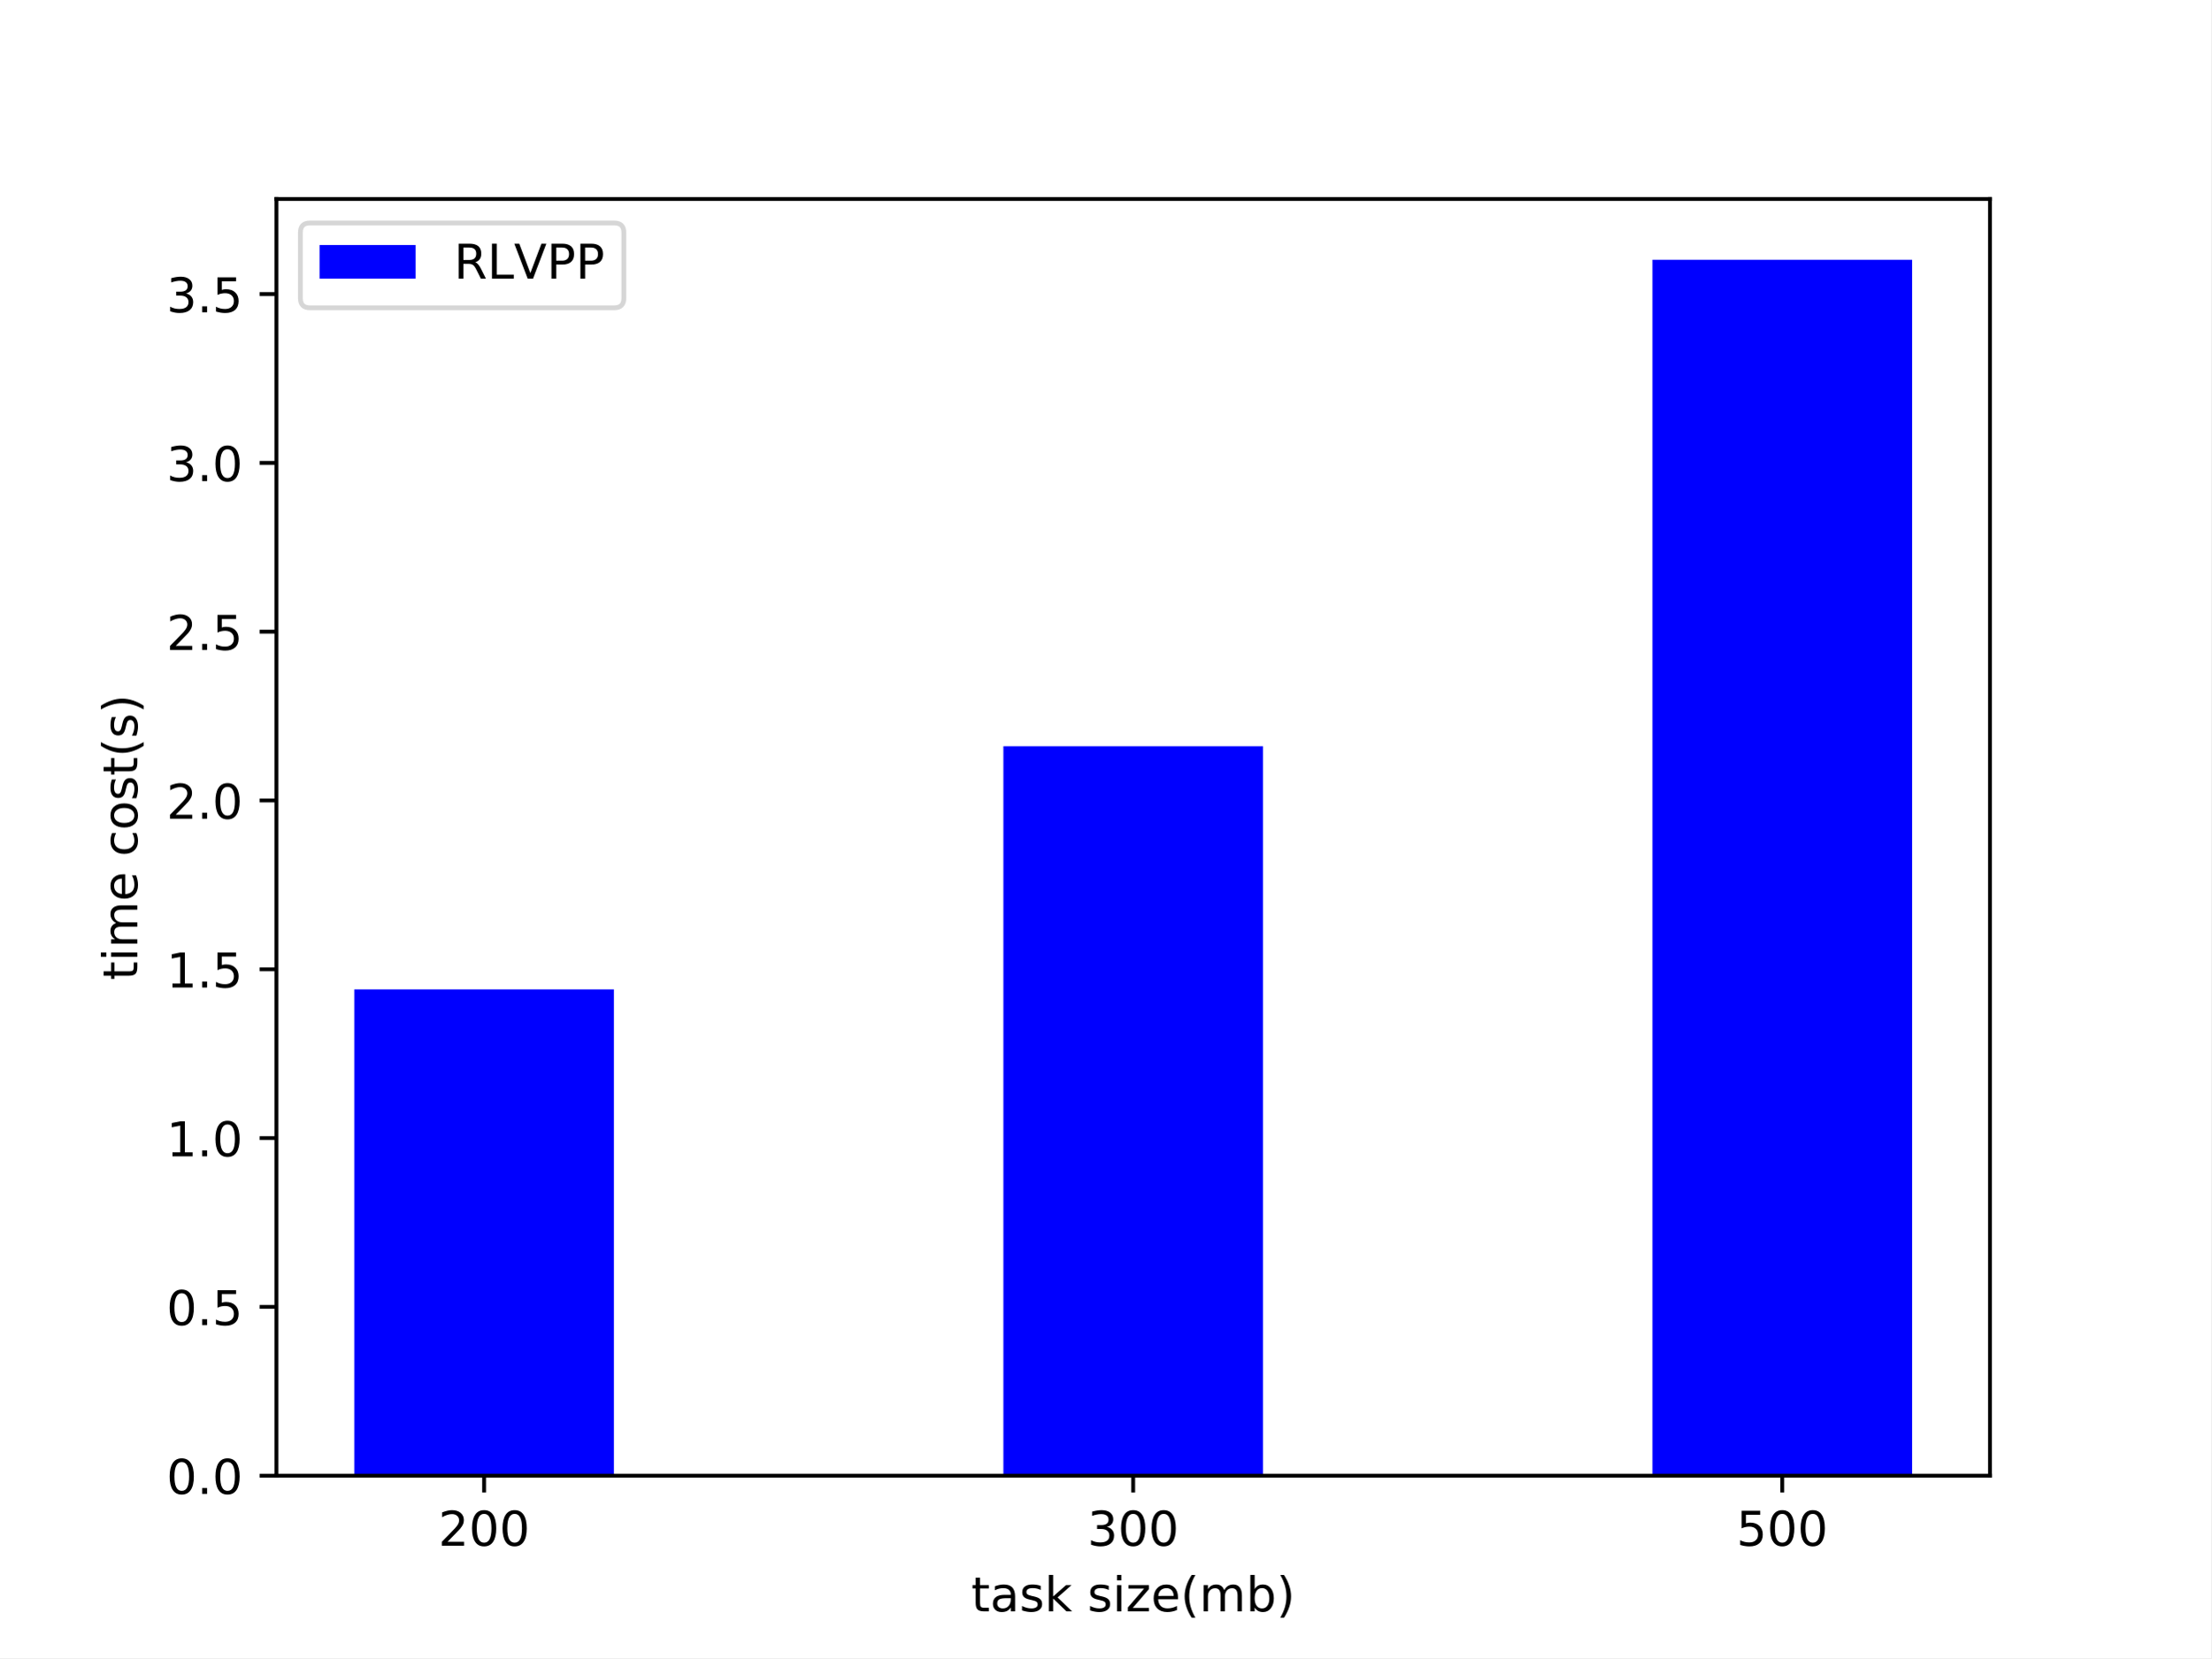
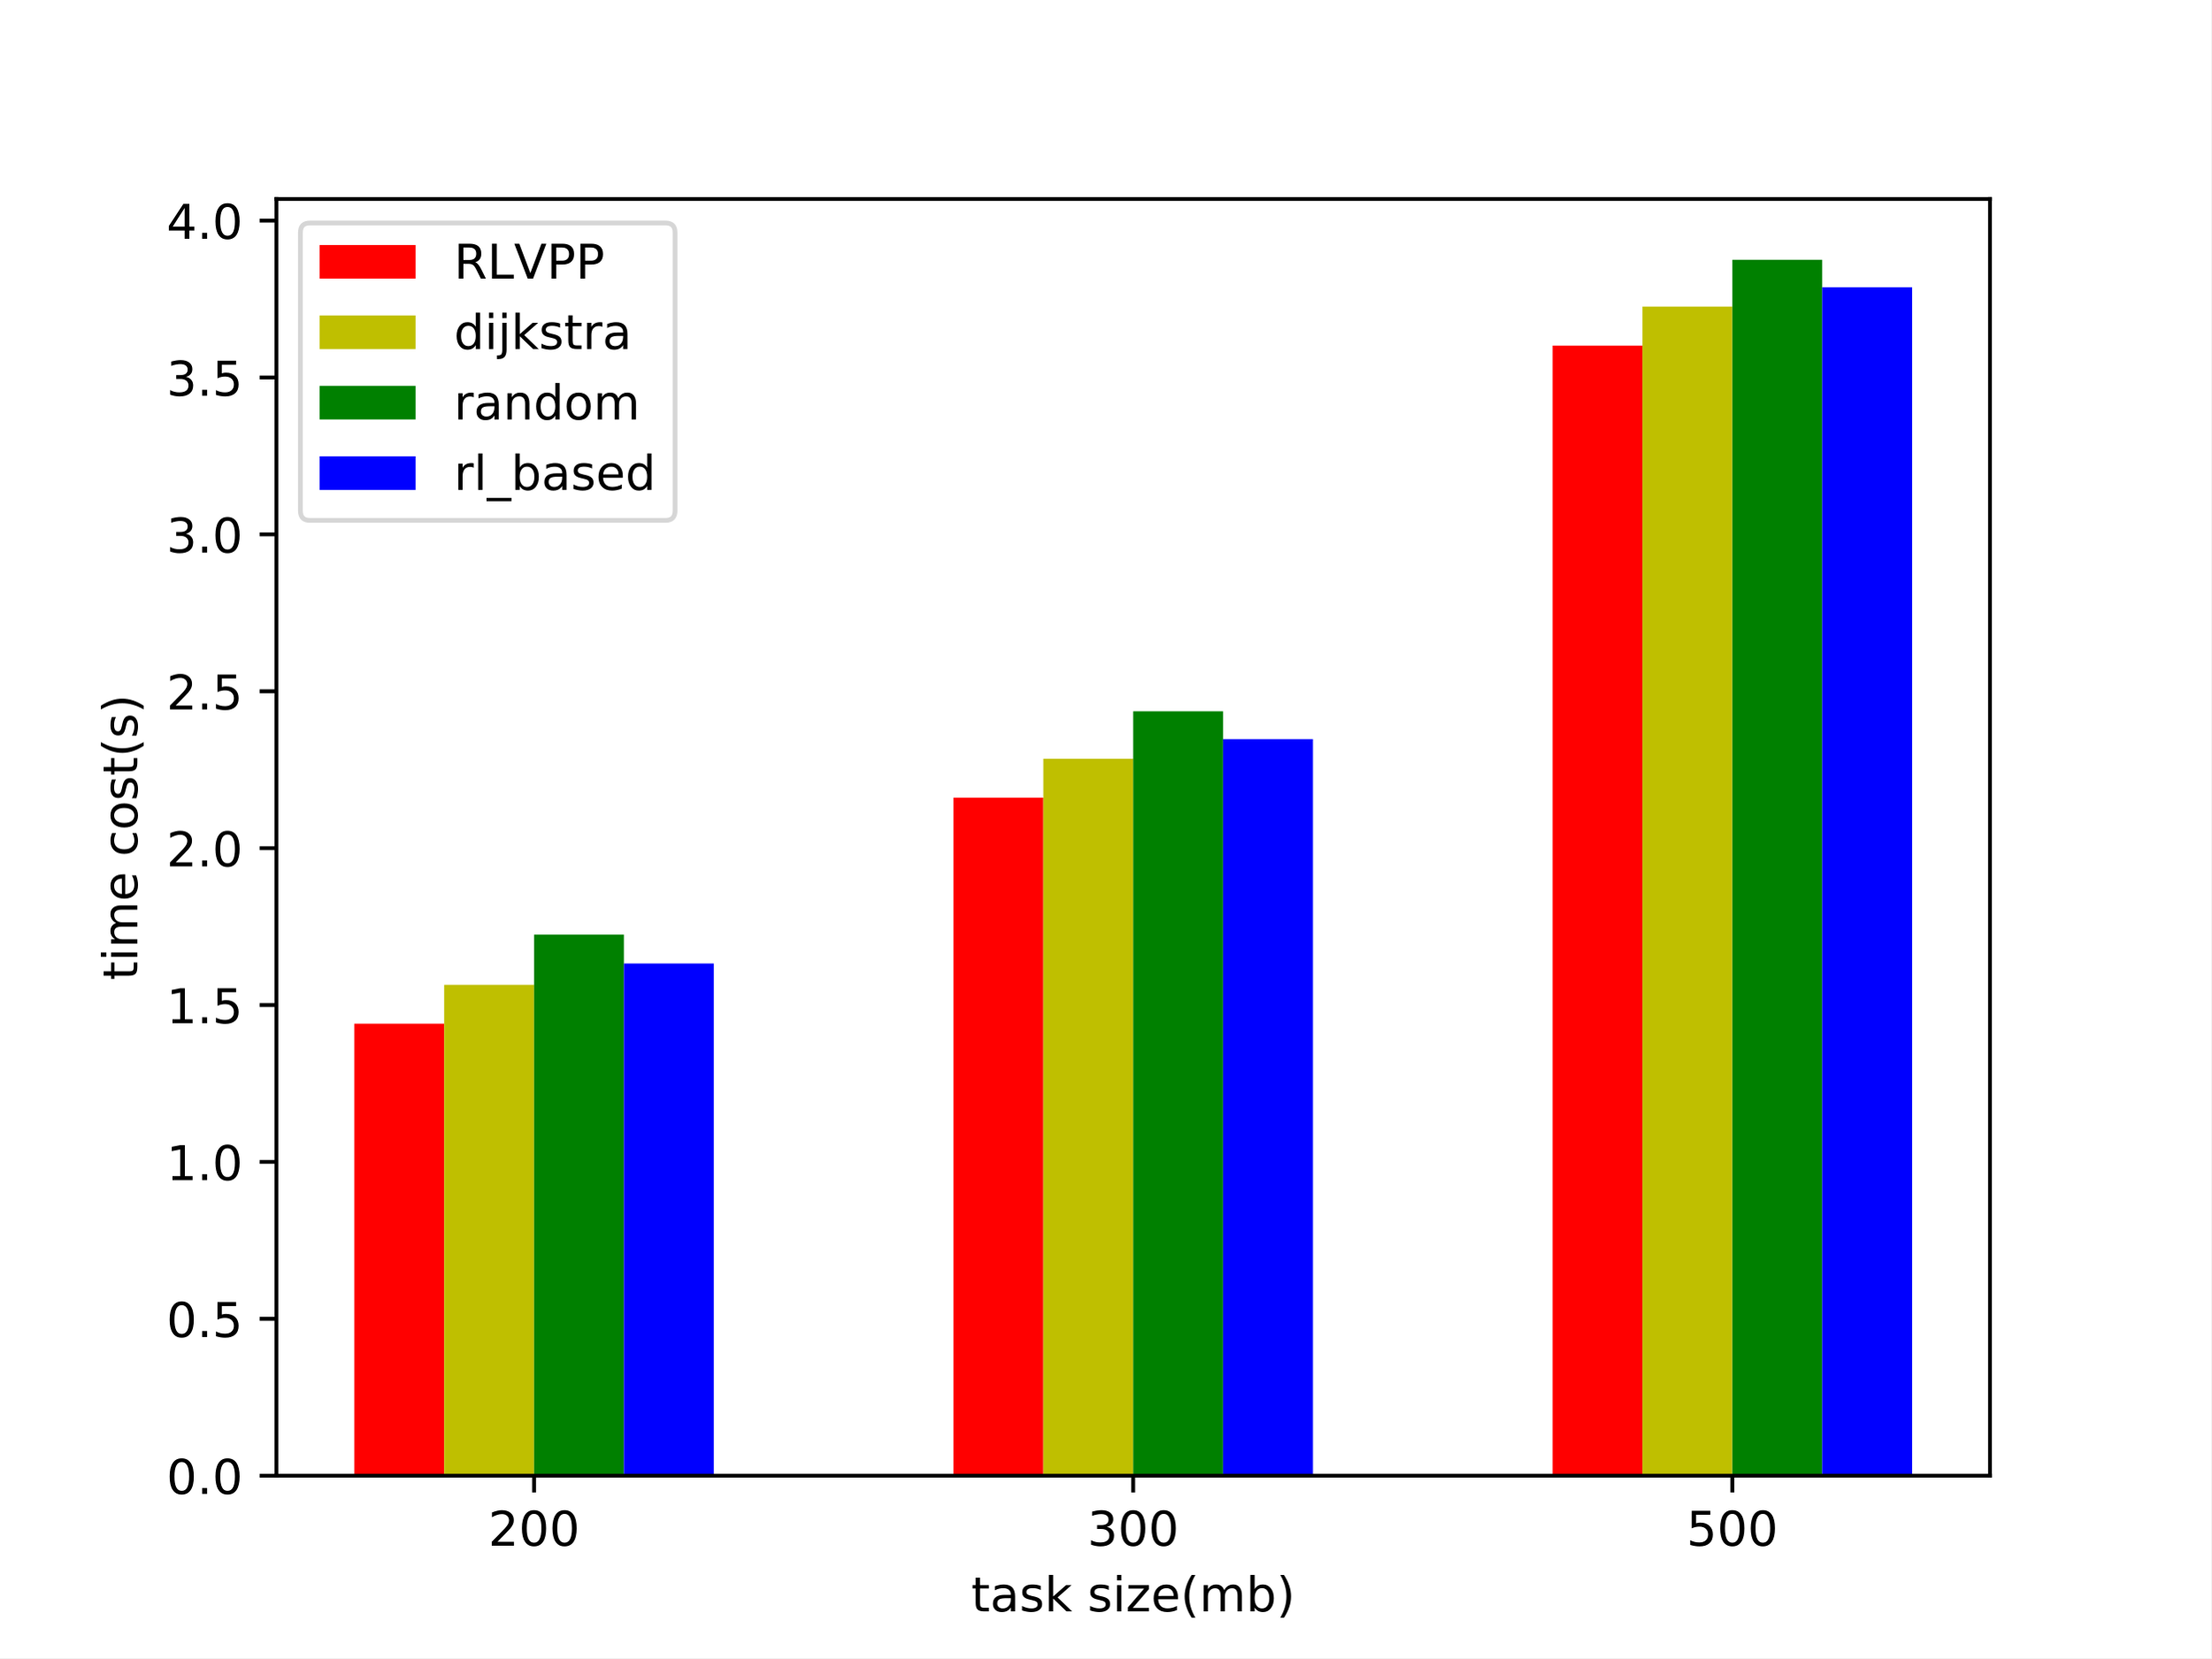
<svg xmlns="http://www.w3.org/2000/svg" xmlns:xlink="http://www.w3.org/1999/xlink" height="345.6pt" version="1.1" viewBox="0 0 460.8 345.6" width="460.8pt">
  <defs>
    <style type="text/css">
*{stroke-linecap:butt;stroke-linejoin:round;}
  </style>
  </defs>
  <g id="figure_1">
    <g id="patch_1">
      <path d="M 0 345.6  L 460.8 345.6  L 460.8 0  L 0 0  z " style="fill:#ffffff;" />
    </g>
    <g id="axes_1">
      <g id="patch_2">
        <path d="M 57.6 307.584  L 414.72 307.584  L 414.72 41.472  L 57.6 41.472  z " style="fill:#ffffff;" />
      </g>
      <g id="patch_3">
-         <path clip-path="url(#p60e8e453af)" d="M 73.833 307.584  L 127.942 307.584  L 127.942 206.218  L 73.833 206.218  z " style="fill:#0000ff;" />
+         <path clip-path="url(#pdd52323111)" d="M 73.833 307.584  L 92.563 307.584  L 92.563 213.372  L 73.833 213.372  z " style="fill:#ff0000;" />
      </g>
      <g id="patch_4">
-         <path clip-path="url(#p60e8e453af)" d="M 209.105 307.584  L 263.215 307.584  L 263.215 155.524  L 209.105 155.524  z " style="fill:#0000ff;" />
+         <path clip-path="url(#pdd52323111)" d="M 198.7 307.584  L 217.43 307.584  L 217.43 166.256  L 198.7 166.256  z " style="fill:#ff0000;" />
      </g>
      <g id="patch_5">
-         <path clip-path="url(#p60e8e453af)" d="M 344.378 307.584  L 398.487 307.584  L 398.487 54.144  L 344.378 54.144  z " style="fill:#0000ff;" />
+         <path clip-path="url(#pdd52323111)" d="M 323.567 307.584  L 342.297 307.584  L 342.297 72.031  L 323.567 72.031  z " style="fill:#ff0000;" />
+       </g>
+       <g id="patch_6">
+         <path clip-path="url(#pdd52323111)" d="M 92.563 307.584  L 111.293 307.584  L 111.293 205.269  L 92.563 205.269  z " style="fill:#bfbf00;" />
+       </g>
+       <g id="patch_7">
+         <path clip-path="url(#pdd52323111)" d="M 217.43 307.584  L 236.16 307.584  L 236.16 158.152  L 217.43 158.152  z " style="fill:#bfbf00;" />
+       </g>
+       <g id="patch_8">
+         <path clip-path="url(#pdd52323111)" d="M 342.297 307.584  L 361.027 307.584  L 361.027 63.897  L 342.297 63.897  z " style="fill:#bfbf00;" />
+       </g>
+       <g id="patch_9">
+         <path clip-path="url(#pdd52323111)" d="M 111.293 307.584  L 130.023 307.584  L 130.023 194.788  L 111.293 194.788  z " style="fill:#008000;" />
+       </g>
+       <g id="patch_10">
+         <path clip-path="url(#pdd52323111)" d="M 236.16 307.584  L 254.89 307.584  L 254.89 148.25  L 236.16 148.25  z " style="fill:#008000;" />
+       </g>
+       <g id="patch_11">
+         <path clip-path="url(#pdd52323111)" d="M 361.027 307.584  L 379.757 307.584  L 379.757 54.144  L 361.027 54.144  z " style="fill:#008000;" />
+       </g>
+       <g id="patch_12">
+         <path clip-path="url(#pdd52323111)" d="M 130.023 307.584  L 148.753 307.584  L 148.753 200.823  L 130.023 200.823  z " style="fill:#0000ff;" />
+       </g>
+       <g id="patch_13">
+         <path clip-path="url(#pdd52323111)" d="M 254.89 307.584  L 273.62 307.584  L 273.62 154.054  L 254.89 154.054  z " style="fill:#0000ff;" />
+       </g>
+       <g id="patch_14">
+         <path clip-path="url(#pdd52323111)" d="M 379.757 307.584  L 398.487 307.584  L 398.487 59.871  L 379.757 59.871  z " style="fill:#0000ff;" />
      </g>
      <g id="matplotlib.axis_1">
        <g id="xtick_1">
          <g id="line2d_1">
            <defs>
-               <path d="M 0 0  L 0 3.5  " id="m841f8a27fa" style="stroke:#000000;stroke-width:0.8;" />
-             </defs>
-             <g>
-               <use style="stroke:#000000;stroke-width:0.8;" x="100.887" xlink:href="#m841f8a27fa" y="307.584" />
+               <path d="M 0 0  L 0 3.5  " id="m5562058e8d" style="stroke:#000000;stroke-width:0.8;" />
+             </defs>
+             <g>
+               <use style="stroke:#000000;stroke-width:0.8;" x="111.293" xlink:href="#m5562058e8d" y="307.584" />
            </g>
          </g>
          <g id="text_1">
            <defs>
              <path d="M 19.188 8.297  L 53.609 8.297  L 53.609 0  L 7.328 0  L 7.328 8.297  Q 12.938 14.109 22.625 23.891  Q 32.328 33.688 34.812 36.531  Q 39.547 41.844 41.422 45.531  Q 43.312 49.219 43.312 52.781  Q 43.312 58.594 39.234 62.25  Q 35.156 65.922 28.609 65.922  Q 23.969 65.922 18.812 64.312  Q 13.672 62.703 7.812 59.422  L 7.812 69.391  Q 13.766 71.781 18.938 73  Q 24.125 74.219 28.422 74.219  Q 39.75 74.219 46.484 68.547  Q 53.219 62.891 53.219 53.422  Q 53.219 48.922 51.531 44.891  Q 49.859 40.875 45.406 35.406  Q 44.188 33.984 37.641 27.219  Q 31.109 20.453 19.188 8.297  z " id="DejaVuSans-50" />
              <path d="M 31.781 66.406  Q 24.172 66.406 20.328 58.906  Q 16.5 51.422 16.5 36.375  Q 16.5 21.391 20.328 13.891  Q 24.172 6.391 31.781 6.391  Q 39.453 6.391 43.281 13.891  Q 47.125 21.391 47.125 36.375  Q 47.125 51.422 43.281 58.906  Q 39.453 66.406 31.781 66.406  z M 31.781 74.219  Q 44.047 74.219 50.516 64.516  Q 56.984 54.828 56.984 36.375  Q 56.984 17.969 50.516 8.266  Q 44.047 -1.422 31.781 -1.422  Q 19.531 -1.422 13.062 8.266  Q 6.594 17.969 6.594 36.375  Q 6.594 54.828 13.062 64.516  Q 19.531 74.219 31.781 74.219  z " id="DejaVuSans-48" />
            </defs>
-             <g transform="translate(91.34352 322.1824)scale(0.1 -0.1)">
+             <g transform="translate(101.7491 322.1824)scale(0.1 -0.1)">
              <use xlink:href="#DejaVuSans-50" />
              <use x="63.623" xlink:href="#DejaVuSans-48" />
              <use x="127.246" xlink:href="#DejaVuSans-48" />
            </g>
          </g>
        </g>
        <g id="xtick_2">
          <g id="line2d_2">
            <g>
-               <use style="stroke:#000000;stroke-width:0.8;" x="236.16" xlink:href="#m841f8a27fa" y="307.584" />
+               <use style="stroke:#000000;stroke-width:0.8;" x="236.16" xlink:href="#m5562058e8d" y="307.584" />
            </g>
          </g>
          <g id="text_2">
            <defs>
              <path d="M 40.578 39.312  Q 47.656 37.797 51.625 33  Q 55.609 28.219 55.609 21.188  Q 55.609 10.406 48.188 4.484  Q 40.766 -1.422 27.094 -1.422  Q 22.516 -1.422 17.656 -0.516  Q 12.797 0.391 7.625 2.203  L 7.625 11.719  Q 11.719 9.328 16.594 8.109  Q 21.484 6.891 26.812 6.891  Q 36.078 6.891 40.938 10.547  Q 45.797 14.203 45.797 21.188  Q 45.797 27.641 41.281 31.266  Q 36.766 34.906 28.719 34.906  L 20.219 34.906  L 20.219 43.016  L 29.109 43.016  Q 36.375 43.016 40.234 45.922  Q 44.094 48.828 44.094 54.297  Q 44.094 59.906 40.109 62.906  Q 36.141 65.922 28.719 65.922  Q 24.656 65.922 20.016 65.031  Q 15.375 64.156 9.812 62.312  L 9.812 71.094  Q 15.438 72.656 20.344 73.438  Q 25.25 74.219 29.594 74.219  Q 40.828 74.219 47.359 69.109  Q 53.906 64.016 53.906 55.328  Q 53.906 49.266 50.438 45.094  Q 46.969 40.922 40.578 39.312  z " id="DejaVuSans-51" />
            </defs>
            <g transform="translate(226.6163 322.1824)scale(0.1 -0.1)">
              <use xlink:href="#DejaVuSans-51" />
              <use x="63.623" xlink:href="#DejaVuSans-48" />
              <use x="127.246" xlink:href="#DejaVuSans-48" />
            </g>
          </g>
        </g>
        <g id="xtick_3">
          <g id="line2d_3">
            <g>
-               <use style="stroke:#000000;stroke-width:0.8;" x="371.433" xlink:href="#m841f8a27fa" y="307.584" />
+               <use style="stroke:#000000;stroke-width:0.8;" x="361.027" xlink:href="#m5562058e8d" y="307.584" />
            </g>
          </g>
          <g id="text_3">
            <defs>
              <path d="M 10.797 72.906  L 49.516 72.906  L 49.516 64.594  L 19.828 64.594  L 19.828 46.734  Q 21.969 47.469 24.109 47.828  Q 26.266 48.188 28.422 48.188  Q 40.625 48.188 47.75 41.5  Q 54.891 34.812 54.891 23.391  Q 54.891 11.625 47.562 5.094  Q 40.234 -1.422 26.906 -1.422  Q 22.312 -1.422 17.547 -0.641  Q 12.797 0.141 7.719 1.703  L 7.719 11.625  Q 12.109 9.234 16.797 8.062  Q 21.484 6.891 26.703 6.891  Q 35.156 6.891 40.078 11.328  Q 45.016 15.766 45.016 23.391  Q 45.016 31 40.078 35.438  Q 35.156 39.891 26.703 39.891  Q 22.75 39.891 18.812 39.016  Q 14.891 38.141 10.797 36.281  z " id="DejaVuSans-53" />
            </defs>
-             <g transform="translate(361.889 322.1824)scale(0.1 -0.1)">
+             <g transform="translate(351.4834 322.1824)scale(0.1 -0.1)">
              <use xlink:href="#DejaVuSans-53" />
              <use x="63.623" xlink:href="#DejaVuSans-48" />
              <use x="127.246" xlink:href="#DejaVuSans-48" />
            </g>
          </g>
        </g>
        <g id="text_4">
          <defs>
            <path d="M 18.312 70.219  L 18.312 54.688  L 36.812 54.688  L 36.812 47.703  L 18.312 47.703  L 18.312 18.016  Q 18.312 11.328 20.141 9.422  Q 21.969 7.516 27.594 7.516  L 36.812 7.516  L 36.812 0  L 27.594 0  Q 17.188 0 13.234 3.875  Q 9.281 7.766 9.281 18.016  L 9.281 47.703  L 2.688 47.703  L 2.688 54.688  L 9.281 54.688  L 9.281 70.219  z " id="DejaVuSans-116" />
            <path d="M 34.281 27.484  Q 23.391 27.484 19.188 25  Q 14.984 22.516 14.984 16.5  Q 14.984 11.719 18.141 8.906  Q 21.297 6.109 26.703 6.109  Q 34.188 6.109 38.703 11.406  Q 43.219 16.703 43.219 25.484  L 43.219 27.484  z M 52.203 31.203  L 52.203 0  L 43.219 0  L 43.219 8.297  Q 40.141 3.328 35.547 0.953  Q 30.953 -1.422 24.312 -1.422  Q 15.922 -1.422 10.953 3.297  Q 6 8.016 6 15.922  Q 6 25.141 12.172 29.828  Q 18.359 34.516 30.609 34.516  L 43.219 34.516  L 43.219 35.406  Q 43.219 41.609 39.141 45  Q 35.062 48.391 27.688 48.391  Q 23 48.391 18.547 47.266  Q 14.109 46.141 10.016 43.891  L 10.016 52.203  Q 14.938 54.109 19.578 55.047  Q 24.219 56 28.609 56  Q 40.484 56 46.344 49.844  Q 52.203 43.703 52.203 31.203  z " id="DejaVuSans-97" />
            <path d="M 44.281 53.078  L 44.281 44.578  Q 40.484 46.531 36.375 47.5  Q 32.281 48.484 27.875 48.484  Q 21.188 48.484 17.844 46.438  Q 14.5 44.391 14.5 40.281  Q 14.5 37.156 16.891 35.375  Q 19.281 33.594 26.516 31.984  L 29.594 31.297  Q 39.156 29.25 43.188 25.516  Q 47.219 21.781 47.219 15.094  Q 47.219 7.469 41.188 3.016  Q 35.156 -1.422 24.609 -1.422  Q 20.219 -1.422 15.453 -0.562  Q 10.688 0.297 5.422 2  L 5.422 11.281  Q 10.406 8.688 15.234 7.391  Q 20.062 6.109 24.812 6.109  Q 31.156 6.109 34.562 8.281  Q 37.984 10.453 37.984 14.406  Q 37.984 18.062 35.516 20.016  Q 33.062 21.969 24.703 23.781  L 21.578 24.516  Q 13.234 26.266 9.516 29.906  Q 5.812 33.547 5.812 39.891  Q 5.812 47.609 11.281 51.797  Q 16.75 56 26.812 56  Q 31.781 56 36.172 55.266  Q 40.578 54.547 44.281 53.078  z " id="DejaVuSans-115" />
            <path d="M 9.078 75.984  L 18.109 75.984  L 18.109 31.109  L 44.922 54.688  L 56.391 54.688  L 27.391 29.109  L 57.625 0  L 45.906 0  L 18.109 26.703  L 18.109 0  L 9.078 0  z " id="DejaVuSans-107" />
            <path id="DejaVuSans-32" />
            <path d="M 9.422 54.688  L 18.406 54.688  L 18.406 0  L 9.422 0  z M 9.422 75.984  L 18.406 75.984  L 18.406 64.594  L 9.422 64.594  z " id="DejaVuSans-105" />
            <path d="M 5.516 54.688  L 48.188 54.688  L 48.188 46.484  L 14.406 7.172  L 48.188 7.172  L 48.188 0  L 4.297 0  L 4.297 8.203  L 38.094 47.516  L 5.516 47.516  z " id="DejaVuSans-122" />
            <path d="M 56.203 29.594  L 56.203 25.203  L 14.891 25.203  Q 15.484 15.922 20.484 11.062  Q 25.484 6.203 34.422 6.203  Q 39.594 6.203 44.453 7.469  Q 49.312 8.734 54.109 11.281  L 54.109 2.781  Q 49.266 0.734 44.188 -0.344  Q 39.109 -1.422 33.891 -1.422  Q 20.797 -1.422 13.156 6.188  Q 5.516 13.812 5.516 26.812  Q 5.516 40.234 12.766 48.109  Q 20.016 56 32.328 56  Q 43.359 56 49.781 48.891  Q 56.203 41.797 56.203 29.594  z M 47.219 32.234  Q 47.125 39.594 43.094 43.984  Q 39.062 48.391 32.422 48.391  Q 24.906 48.391 20.391 44.141  Q 15.875 39.891 15.188 32.172  z " id="DejaVuSans-101" />
            <path d="M 31 75.875  Q 24.469 64.656 21.281 53.656  Q 18.109 42.672 18.109 31.391  Q 18.109 20.125 21.312 9.062  Q 24.516 -2 31 -13.188  L 23.188 -13.188  Q 15.875 -1.703 12.234 9.375  Q 8.594 20.453 8.594 31.391  Q 8.594 42.281 12.203 53.312  Q 15.828 64.359 23.188 75.875  z " id="DejaVuSans-40" />
            <path d="M 52 44.188  Q 55.375 50.25 60.062 53.125  Q 64.75 56 71.094 56  Q 79.641 56 84.281 50.016  Q 88.922 44.047 88.922 33.016  L 88.922 0  L 79.891 0  L 79.891 32.719  Q 79.891 40.578 77.094 44.375  Q 74.312 48.188 68.609 48.188  Q 61.625 48.188 57.562 43.547  Q 53.516 38.922 53.516 30.906  L 53.516 0  L 44.484 0  L 44.484 32.719  Q 44.484 40.625 41.703 44.406  Q 38.922 48.188 33.109 48.188  Q 26.219 48.188 22.156 43.531  Q 18.109 38.875 18.109 30.906  L 18.109 0  L 9.078 0  L 9.078 54.688  L 18.109 54.688  L 18.109 46.188  Q 21.188 51.219 25.484 53.609  Q 29.781 56 35.688 56  Q 41.656 56 45.828 52.969  Q 50 49.953 52 44.188  z " id="DejaVuSans-109" />
            <path d="M 48.688 27.297  Q 48.688 37.203 44.609 42.844  Q 40.531 48.484 33.406 48.484  Q 26.266 48.484 22.188 42.844  Q 18.109 37.203 18.109 27.297  Q 18.109 17.391 22.188 11.75  Q 26.266 6.109 33.406 6.109  Q 40.531 6.109 44.609 11.75  Q 48.688 17.391 48.688 27.297  z M 18.109 46.391  Q 20.953 51.266 25.266 53.625  Q 29.594 56 35.594 56  Q 45.562 56 51.781 48.094  Q 58.016 40.188 58.016 27.297  Q 58.016 14.406 51.781 6.484  Q 45.562 -1.422 35.594 -1.422  Q 29.594 -1.422 25.266 0.953  Q 20.953 3.328 18.109 8.203  L 18.109 0  L 9.078 0  L 9.078 75.984  L 18.109 75.984  z " id="DejaVuSans-98" />
            <path d="M 8.016 75.875  L 15.828 75.875  Q 23.141 64.359 26.781 53.312  Q 30.422 42.281 30.422 31.391  Q 30.422 20.453 26.781 9.375  Q 23.141 -1.703 15.828 -13.188  L 8.016 -13.188  Q 14.5 -2 17.703 9.062  Q 20.906 20.125 20.906 31.391  Q 20.906 42.672 17.703 53.656  Q 14.5 64.656 8.016 75.875  z " id="DejaVuSans-41" />
          </defs>
          <g transform="translate(202.4061 335.8606)scale(0.1 -0.1)">
            <use xlink:href="#DejaVuSans-116" />
            <use x="39.209" xlink:href="#DejaVuSans-97" />
            <use x="100.488" xlink:href="#DejaVuSans-115" />
            <use x="152.588" xlink:href="#DejaVuSans-107" />
            <use x="210.498" xlink:href="#DejaVuSans-32" />
            <use x="242.285" xlink:href="#DejaVuSans-115" />
            <use x="294.385" xlink:href="#DejaVuSans-105" />
            <use x="322.168" xlink:href="#DejaVuSans-122" />
            <use x="374.658" xlink:href="#DejaVuSans-101" />
            <use x="436.182" xlink:href="#DejaVuSans-40" />
            <use x="475.195" xlink:href="#DejaVuSans-109" />
            <use x="572.607" xlink:href="#DejaVuSans-98" />
            <use x="636.084" xlink:href="#DejaVuSans-41" />
          </g>
        </g>
      </g>
      <g id="matplotlib.axis_2">
        <g id="ytick_1">
          <g id="line2d_4">
            <defs>
-               <path d="M 0 0  L -3.5 0  " id="m60506aa232" style="stroke:#000000;stroke-width:0.8;" />
-             </defs>
-             <g>
-               <use style="stroke:#000000;stroke-width:0.8;" x="57.6" xlink:href="#m60506aa232" y="307.584" />
+               <path d="M 0 0  L -3.5 0  " id="m233d25297b" style="stroke:#000000;stroke-width:0.8;" />
+             </defs>
+             <g>
+               <use style="stroke:#000000;stroke-width:0.8;" x="57.6" xlink:href="#m233d25297b" y="307.584" />
            </g>
          </g>
          <g id="text_5">
            <defs>
              <path d="M 10.688 12.406  L 21 12.406  L 21 0  L 10.688 0  z " id="DejaVuSans-46" />
            </defs>
            <g transform="translate(34.69687 311.3832)scale(0.1 -0.1)">
              <use xlink:href="#DejaVuSans-48" />
              <use x="63.623" xlink:href="#DejaVuSans-46" />
              <use x="95.41" xlink:href="#DejaVuSans-48" />
            </g>
          </g>
        </g>
        <g id="ytick_2">
          <g id="line2d_5">
            <g>
-               <use style="stroke:#000000;stroke-width:0.8;" x="57.6" xlink:href="#m60506aa232" y="272.399" />
+               <use style="stroke:#000000;stroke-width:0.8;" x="57.6" xlink:href="#m233d25297b" y="274.882" />
            </g>
          </g>
          <g id="text_6">
-             <g transform="translate(34.69687 276.1985)scale(0.1 -0.1)">
+             <g transform="translate(34.69687 278.6817)scale(0.1 -0.1)">
              <use xlink:href="#DejaVuSans-48" />
              <use x="63.623" xlink:href="#DejaVuSans-46" />
              <use x="95.41" xlink:href="#DejaVuSans-53" />
            </g>
          </g>
        </g>
        <g id="ytick_3">
          <g id="line2d_6">
            <g>
-               <use style="stroke:#000000;stroke-width:0.8;" x="57.6" xlink:href="#m60506aa232" y="237.215" />
+               <use style="stroke:#000000;stroke-width:0.8;" x="57.6" xlink:href="#m233d25297b" y="242.181" />
            </g>
          </g>
          <g id="text_7">
            <defs>
              <path d="M 12.406 8.297  L 28.516 8.297  L 28.516 63.922  L 10.984 60.406  L 10.984 69.391  L 28.422 72.906  L 38.281 72.906  L 38.281 8.297  L 54.391 8.297  L 54.391 0  L 12.406 0  z " id="DejaVuSans-49" />
            </defs>
-             <g transform="translate(34.69687 241.0138)scale(0.1 -0.1)">
+             <g transform="translate(34.69687 245.9802)scale(0.1 -0.1)">
              <use xlink:href="#DejaVuSans-49" />
              <use x="63.623" xlink:href="#DejaVuSans-46" />
              <use x="95.41" xlink:href="#DejaVuSans-48" />
            </g>
          </g>
        </g>
        <g id="ytick_4">
          <g id="line2d_7">
            <g>
-               <use style="stroke:#000000;stroke-width:0.8;" x="57.6" xlink:href="#m60506aa232" y="202.03" />
+               <use style="stroke:#000000;stroke-width:0.8;" x="57.6" xlink:href="#m233d25297b" y="209.479" />
            </g>
          </g>
          <g id="text_8">
-             <g transform="translate(34.69687 205.829)scale(0.1 -0.1)">
+             <g transform="translate(34.69687 213.2786)scale(0.1 -0.1)">
              <use xlink:href="#DejaVuSans-49" />
              <use x="63.623" xlink:href="#DejaVuSans-46" />
              <use x="95.41" xlink:href="#DejaVuSans-53" />
            </g>
          </g>
        </g>
        <g id="ytick_5">
          <g id="line2d_8">
            <g>
-               <use style="stroke:#000000;stroke-width:0.8;" x="57.6" xlink:href="#m60506aa232" y="166.845" />
+               <use style="stroke:#000000;stroke-width:0.8;" x="57.6" xlink:href="#m233d25297b" y="176.778" />
            </g>
          </g>
          <g id="text_9">
-             <g transform="translate(34.69687 170.6443)scale(0.1 -0.1)">
+             <g transform="translate(34.69687 180.5771)scale(0.1 -0.1)">
              <use xlink:href="#DejaVuSans-50" />
              <use x="63.623" xlink:href="#DejaVuSans-46" />
              <use x="95.41" xlink:href="#DejaVuSans-48" />
            </g>
          </g>
        </g>
        <g id="ytick_6">
          <g id="line2d_9">
            <g>
-               <use style="stroke:#000000;stroke-width:0.8;" x="57.6" xlink:href="#m60506aa232" y="131.66" />
+               <use style="stroke:#000000;stroke-width:0.8;" x="57.6" xlink:href="#m233d25297b" y="144.076" />
            </g>
          </g>
          <g id="text_10">
-             <g transform="translate(34.69687 135.4596)scale(0.1 -0.1)">
+             <g transform="translate(34.69687 147.8756)scale(0.1 -0.1)">
              <use xlink:href="#DejaVuSans-50" />
              <use x="63.623" xlink:href="#DejaVuSans-46" />
              <use x="95.41" xlink:href="#DejaVuSans-53" />
            </g>
          </g>
        </g>
        <g id="ytick_7">
          <g id="line2d_10">
            <g>
-               <use style="stroke:#000000;stroke-width:0.8;" x="57.6" xlink:href="#m60506aa232" y="96.476" />
+               <use style="stroke:#000000;stroke-width:0.8;" x="57.6" xlink:href="#m233d25297b" y="111.375" />
            </g>
          </g>
          <g id="text_11">
-             <g transform="translate(34.69687 100.2749)scale(0.1 -0.1)">
+             <g transform="translate(34.69687 115.1741)scale(0.1 -0.1)">
              <use xlink:href="#DejaVuSans-51" />
              <use x="63.623" xlink:href="#DejaVuSans-46" />
              <use x="95.41" xlink:href="#DejaVuSans-48" />
            </g>
          </g>
        </g>
        <g id="ytick_8">
          <g id="line2d_11">
            <g>
-               <use style="stroke:#000000;stroke-width:0.8;" x="57.6" xlink:href="#m60506aa232" y="61.291" />
+               <use style="stroke:#000000;stroke-width:0.8;" x="57.6" xlink:href="#m233d25297b" y="78.673" />
            </g>
          </g>
          <g id="text_12">
-             <g transform="translate(34.69687 65.09015)scale(0.1 -0.1)">
+             <g transform="translate(34.69687 82.47252)scale(0.1 -0.1)">
              <use xlink:href="#DejaVuSans-51" />
              <use x="63.623" xlink:href="#DejaVuSans-46" />
              <use x="95.41" xlink:href="#DejaVuSans-53" />
            </g>
          </g>
        </g>
-         <g id="text_13">
+         <g id="ytick_9">
+           <g id="line2d_12">
+             <g>
+               <use style="stroke:#000000;stroke-width:0.8;" x="57.6" xlink:href="#m233d25297b" y="45.972" />
+             </g>
+           </g>
+           <g id="text_13">
+             <defs>
+               <path d="M 37.797 64.312  L 12.891 25.391  L 37.797 25.391  z M 35.203 72.906  L 47.609 72.906  L 47.609 25.391  L 58.016 25.391  L 58.016 17.188  L 47.609 17.188  L 47.609 0  L 37.797 0  L 37.797 17.188  L 4.891 17.188  L 4.891 26.703  z " id="DejaVuSans-52" />
+             </defs>
+             <g transform="translate(34.69687 49.771)scale(0.1 -0.1)">
+               <use xlink:href="#DejaVuSans-52" />
+               <use x="63.623" xlink:href="#DejaVuSans-46" />
+               <use x="95.41" xlink:href="#DejaVuSans-48" />
+             </g>
+           </g>
+         </g>
+         <g id="text_14">
          <defs>
            <path d="M 48.781 52.594  L 48.781 44.188  Q 44.969 46.297 41.141 47.344  Q 37.312 48.391 33.406 48.391  Q 24.656 48.391 19.812 42.844  Q 14.984 37.312 14.984 27.297  Q 14.984 17.281 19.812 11.734  Q 24.656 6.203 33.406 6.203  Q 37.312 6.203 41.141 7.25  Q 44.969 8.297 48.781 10.406  L 48.781 2.094  Q 45.016 0.344 40.984 -0.531  Q 36.969 -1.422 32.422 -1.422  Q 20.062 -1.422 12.781 6.344  Q 5.516 14.109 5.516 27.297  Q 5.516 40.672 12.859 48.328  Q 20.219 56 33.016 56  Q 37.156 56 41.109 55.141  Q 45.062 54.297 48.781 52.594  z " id="DejaVuSans-99" />
            <path d="M 30.609 48.391  Q 23.391 48.391 19.188 42.75  Q 14.984 37.109 14.984 27.297  Q 14.984 17.484 19.156 11.844  Q 23.344 6.203 30.609 6.203  Q 37.797 6.203 41.984 11.859  Q 46.188 17.531 46.188 27.297  Q 46.188 37.016 41.984 42.703  Q 37.797 48.391 30.609 48.391  z M 30.609 56  Q 42.328 56 49.016 48.375  Q 55.719 40.766 55.719 27.297  Q 55.719 13.875 49.016 6.219  Q 42.328 -1.422 30.609 -1.422  Q 18.844 -1.422 12.172 6.219  Q 5.516 13.875 5.516 27.297  Q 5.516 40.766 12.172 48.375  Q 18.844 56 30.609 56  z " id="DejaVuSans-111" />
          </defs>
          <g transform="translate(28.61719 204.2928)rotate(-90)scale(0.1 -0.1)">
            <use xlink:href="#DejaVuSans-116" />
            <use x="39.209" xlink:href="#DejaVuSans-105" />
            <use x="66.992" xlink:href="#DejaVuSans-109" />
            <use x="164.404" xlink:href="#DejaVuSans-101" />
            <use x="225.928" xlink:href="#DejaVuSans-32" />
            <use x="257.715" xlink:href="#DejaVuSans-99" />
            <use x="312.695" xlink:href="#DejaVuSans-111" />
            <use x="373.877" xlink:href="#DejaVuSans-115" />
            <use x="425.977" xlink:href="#DejaVuSans-116" />
            <use x="465.186" xlink:href="#DejaVuSans-40" />
            <use x="504.199" xlink:href="#DejaVuSans-115" />
            <use x="556.299" xlink:href="#DejaVuSans-41" />
          </g>
        </g>
      </g>
-       <g id="patch_6">
+       <g id="patch_15">
        <path d="M 57.6 307.584  L 57.6 41.472  " style="fill:none;stroke:#000000;stroke-linecap:square;stroke-linejoin:miter;stroke-width:0.8;" />
      </g>
-       <g id="patch_7">
+       <g id="patch_16">
        <path d="M 414.72 307.584  L 414.72 41.472  " style="fill:none;stroke:#000000;stroke-linecap:square;stroke-linejoin:miter;stroke-width:0.8;" />
      </g>
-       <g id="patch_8">
+       <g id="patch_17">
        <path d="M 57.6 307.584  L 414.72 307.584  " style="fill:none;stroke:#000000;stroke-linecap:square;stroke-linejoin:miter;stroke-width:0.8;" />
      </g>
-       <g id="patch_9">
+       <g id="patch_18">
        <path d="M 57.6 41.472  L 414.72 41.472  " style="fill:none;stroke:#000000;stroke-linecap:square;stroke-linejoin:miter;stroke-width:0.8;" />
      </g>
      <g id="legend_1">
-         <g id="patch_10">
-           <path d="M 64.6 64.15  L 128.003 64.15  Q 130.003 64.15 130.003 62.15  L 130.003 48.472  Q 130.003 46.472 128.003 46.472  L 64.6 46.472  Q 62.6 46.472 62.6 48.472  L 62.6 62.15  Q 62.6 64.15 64.6 64.15  z " style="fill:#ffffff;opacity:0.8;stroke:#cccccc;stroke-linejoin:miter;" />
-         </g>
-         <g id="patch_11">
-           <path d="M 66.6 58.07  L 86.6 58.07  L 86.6 51.07  L 66.6 51.07  z " style="fill:#0000ff;" />
-         </g>
-         <g id="text_14">
+         <g id="patch_19">
+           <path d="M 64.6 108.463  L 138.677 108.463  Q 140.677 108.463 140.677 106.463  L 140.677 48.472  Q 140.677 46.472 138.677 46.472  L 64.6 46.472  Q 62.6 46.472 62.6 48.472  L 62.6 106.463  Q 62.6 108.463 64.6 108.463  z " style="fill:#ffffff;opacity:0.8;stroke:#cccccc;stroke-linejoin:miter;" />
+         </g>
+         <g id="patch_20">
+           <path d="M 66.6 58.07  L 86.6 58.07  L 86.6 51.07  L 66.6 51.07  z " style="fill:#ff0000;" />
+         </g>
+         <g id="text_15">
          <defs>
            <path d="M 44.391 34.188  Q 47.562 33.109 50.562 29.594  Q 53.562 26.078 56.594 19.922  L 66.609 0  L 56 0  L 46.688 18.703  Q 43.062 26.031 39.672 28.422  Q 36.281 30.812 30.422 30.812  L 19.672 30.812  L 19.672 0  L 9.812 0  L 9.812 72.906  L 32.078 72.906  Q 44.578 72.906 50.734 67.672  Q 56.891 62.453 56.891 51.906  Q 56.891 45.016 53.688 40.469  Q 50.484 35.938 44.391 34.188  z M 19.672 64.797  L 19.672 38.922  L 32.078 38.922  Q 39.203 38.922 42.844 42.219  Q 46.484 45.516 46.484 51.906  Q 46.484 58.297 42.844 61.547  Q 39.203 64.797 32.078 64.797  z " id="DejaVuSans-82" />
            <path d="M 9.812 72.906  L 19.672 72.906  L 19.672 8.297  L 55.172 8.297  L 55.172 0  L 9.812 0  z " id="DejaVuSans-76" />
            <path d="M 28.609 0  L 0.781 72.906  L 11.078 72.906  L 34.188 11.531  L 57.328 72.906  L 67.578 72.906  L 39.797 0  z " id="DejaVuSans-86" />
            <path d="M 19.672 64.797  L 19.672 37.406  L 32.078 37.406  Q 38.969 37.406 42.719 40.969  Q 46.484 44.531 46.484 51.125  Q 46.484 57.672 42.719 61.234  Q 38.969 64.797 32.078 64.797  z M 9.812 72.906  L 32.078 72.906  Q 44.344 72.906 50.609 67.359  Q 56.891 61.812 56.891 51.125  Q 56.891 40.328 50.609 34.812  Q 44.344 29.297 32.078 29.297  L 19.672 29.297  L 19.672 0  L 9.812 0  z " id="DejaVuSans-80" />
          </defs>
          <g transform="translate(94.6 58.07044)scale(0.1 -0.1)">
            <use xlink:href="#DejaVuSans-82" />
            <use x="69.482" xlink:href="#DejaVuSans-76" />
            <use x="125.023" xlink:href="#DejaVuSans-86" />
            <use x="193.432" xlink:href="#DejaVuSans-80" />
            <use x="253.734" xlink:href="#DejaVuSans-80" />
          </g>
        </g>
+         <g id="patch_21">
+           <path d="M 66.6 72.749  L 86.6 72.749  L 86.6 65.749  L 66.6 65.749  z " style="fill:#bfbf00;" />
+         </g>
+         <g id="text_16">
+           <defs>
+             <path d="M 45.406 46.391  L 45.406 75.984  L 54.391 75.984  L 54.391 0  L 45.406 0  L 45.406 8.203  Q 42.578 3.328 38.25 0.953  Q 33.938 -1.422 27.875 -1.422  Q 17.969 -1.422 11.734 6.484  Q 5.516 14.406 5.516 27.297  Q 5.516 40.188 11.734 48.094  Q 17.969 56 27.875 56  Q 33.938 56 38.25 53.625  Q 42.578 51.266 45.406 46.391  z M 14.797 27.297  Q 14.797 17.391 18.875 11.75  Q 22.953 6.109 30.078 6.109  Q 37.203 6.109 41.297 11.75  Q 45.406 17.391 45.406 27.297  Q 45.406 37.203 41.297 42.844  Q 37.203 48.484 30.078 48.484  Q 22.953 48.484 18.875 42.844  Q 14.797 37.203 14.797 27.297  z " id="DejaVuSans-100" />
+             <path d="M 9.422 54.688  L 18.406 54.688  L 18.406 -0.984  Q 18.406 -11.422 14.422 -16.109  Q 10.453 -20.797 1.609 -20.797  L -1.812 -20.797  L -1.812 -13.188  L 0.594 -13.188  Q 5.719 -13.188 7.562 -10.812  Q 9.422 -8.453 9.422 -0.984  z M 9.422 75.984  L 18.406 75.984  L 18.406 64.594  L 9.422 64.594  z " id="DejaVuSans-106" />
+             <path d="M 41.109 46.297  Q 39.594 47.172 37.812 47.578  Q 36.031 48 33.891 48  Q 26.266 48 22.188 43.047  Q 18.109 38.094 18.109 28.812  L 18.109 0  L 9.078 0  L 9.078 54.688  L 18.109 54.688  L 18.109 46.188  Q 20.953 51.172 25.484 53.578  Q 30.031 56 36.531 56  Q 37.453 56 38.578 55.875  Q 39.703 55.766 41.062 55.516  z " id="DejaVuSans-114" />
+           </defs>
+           <g transform="translate(94.6 72.74856)scale(0.1 -0.1)">
+             <use xlink:href="#DejaVuSans-100" />
+             <use x="63.477" xlink:href="#DejaVuSans-105" />
+             <use x="91.26" xlink:href="#DejaVuSans-106" />
+             <use x="119.043" xlink:href="#DejaVuSans-107" />
+             <use x="176.953" xlink:href="#DejaVuSans-115" />
+             <use x="229.053" xlink:href="#DejaVuSans-116" />
+             <use x="268.262" xlink:href="#DejaVuSans-114" />
+             <use x="309.375" xlink:href="#DejaVuSans-97" />
+           </g>
+         </g>
+         <g id="patch_22">
+           <path d="M 66.6 87.427  L 86.6 87.427  L 86.6 80.427  L 66.6 80.427  z " style="fill:#008000;" />
+         </g>
+         <g id="text_17">
+           <defs>
+             <path d="M 54.891 33.016  L 54.891 0  L 45.906 0  L 45.906 32.719  Q 45.906 40.484 42.875 44.328  Q 39.844 48.188 33.797 48.188  Q 26.516 48.188 22.312 43.547  Q 18.109 38.922 18.109 30.906  L 18.109 0  L 9.078 0  L 9.078 54.688  L 18.109 54.688  L 18.109 46.188  Q 21.344 51.125 25.703 53.562  Q 30.078 56 35.797 56  Q 45.219 56 50.047 50.172  Q 54.891 44.344 54.891 33.016  z " id="DejaVuSans-110" />
+           </defs>
+           <g transform="translate(94.6 87.42669)scale(0.1 -0.1)">
+             <use xlink:href="#DejaVuSans-114" />
+             <use x="41.113" xlink:href="#DejaVuSans-97" />
+             <use x="102.393" xlink:href="#DejaVuSans-110" />
+             <use x="165.771" xlink:href="#DejaVuSans-100" />
+             <use x="229.248" xlink:href="#DejaVuSans-111" />
+             <use x="290.43" xlink:href="#DejaVuSans-109" />
+           </g>
+         </g>
+         <g id="patch_23">
+           <path d="M 66.6 102.105  L 86.6 102.105  L 86.6 95.105  L 66.6 95.105  z " style="fill:#0000ff;" />
+         </g>
+         <g id="text_18">
+           <defs>
+             <path d="M 9.422 75.984  L 18.406 75.984  L 18.406 0  L 9.422 0  z " id="DejaVuSans-108" />
+             <path d="M 50.984 -16.609  L 50.984 -23.578  L -0.984 -23.578  L -0.984 -16.609  z " id="DejaVuSans-95" />
+           </defs>
+           <g transform="translate(94.6 102.1048)scale(0.1 -0.1)">
+             <use xlink:href="#DejaVuSans-114" />
+             <use x="41.113" xlink:href="#DejaVuSans-108" />
+             <use x="68.896" xlink:href="#DejaVuSans-95" />
+             <use x="118.896" xlink:href="#DejaVuSans-98" />
+             <use x="182.373" xlink:href="#DejaVuSans-97" />
+             <use x="243.652" xlink:href="#DejaVuSans-115" />
+             <use x="295.752" xlink:href="#DejaVuSans-101" />
+             <use x="357.275" xlink:href="#DejaVuSans-100" />
+           </g>
+         </g>
      </g>
    </g>
  </g>
  <defs>
-     <clipPath id="p60e8e453af">
+     <clipPath id="pdd52323111">
      <rect height="266.112" width="357.12" x="57.6" y="41.472" />
    </clipPath>
  </defs>
</svg>
